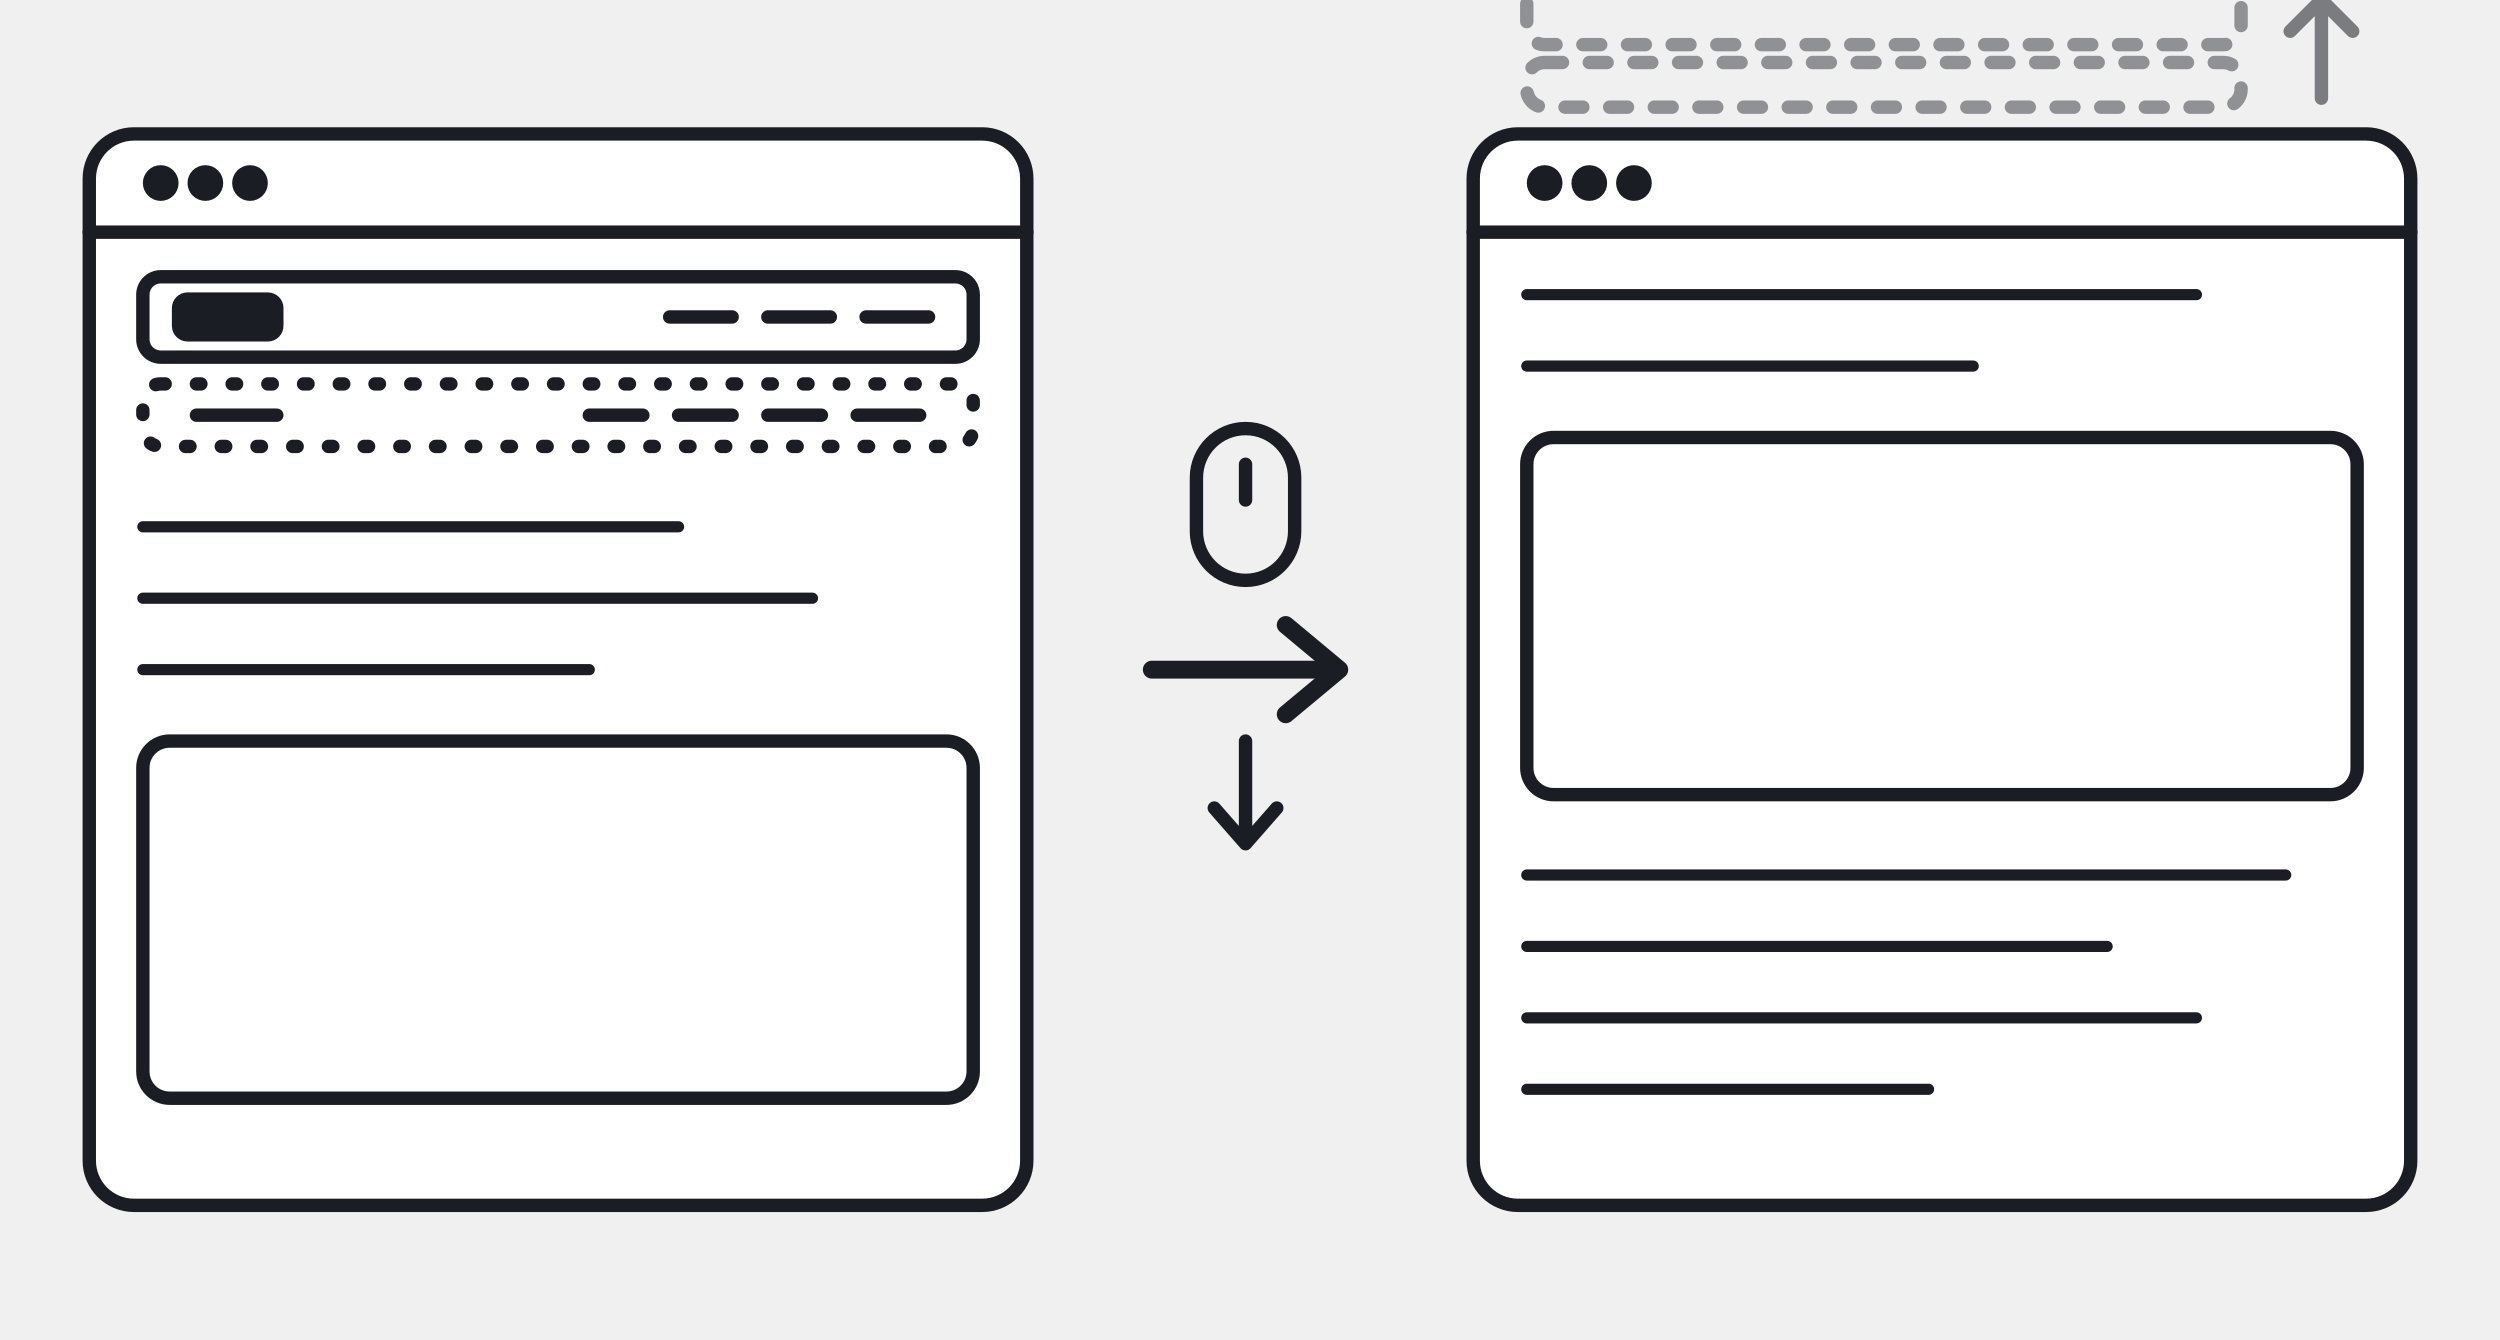
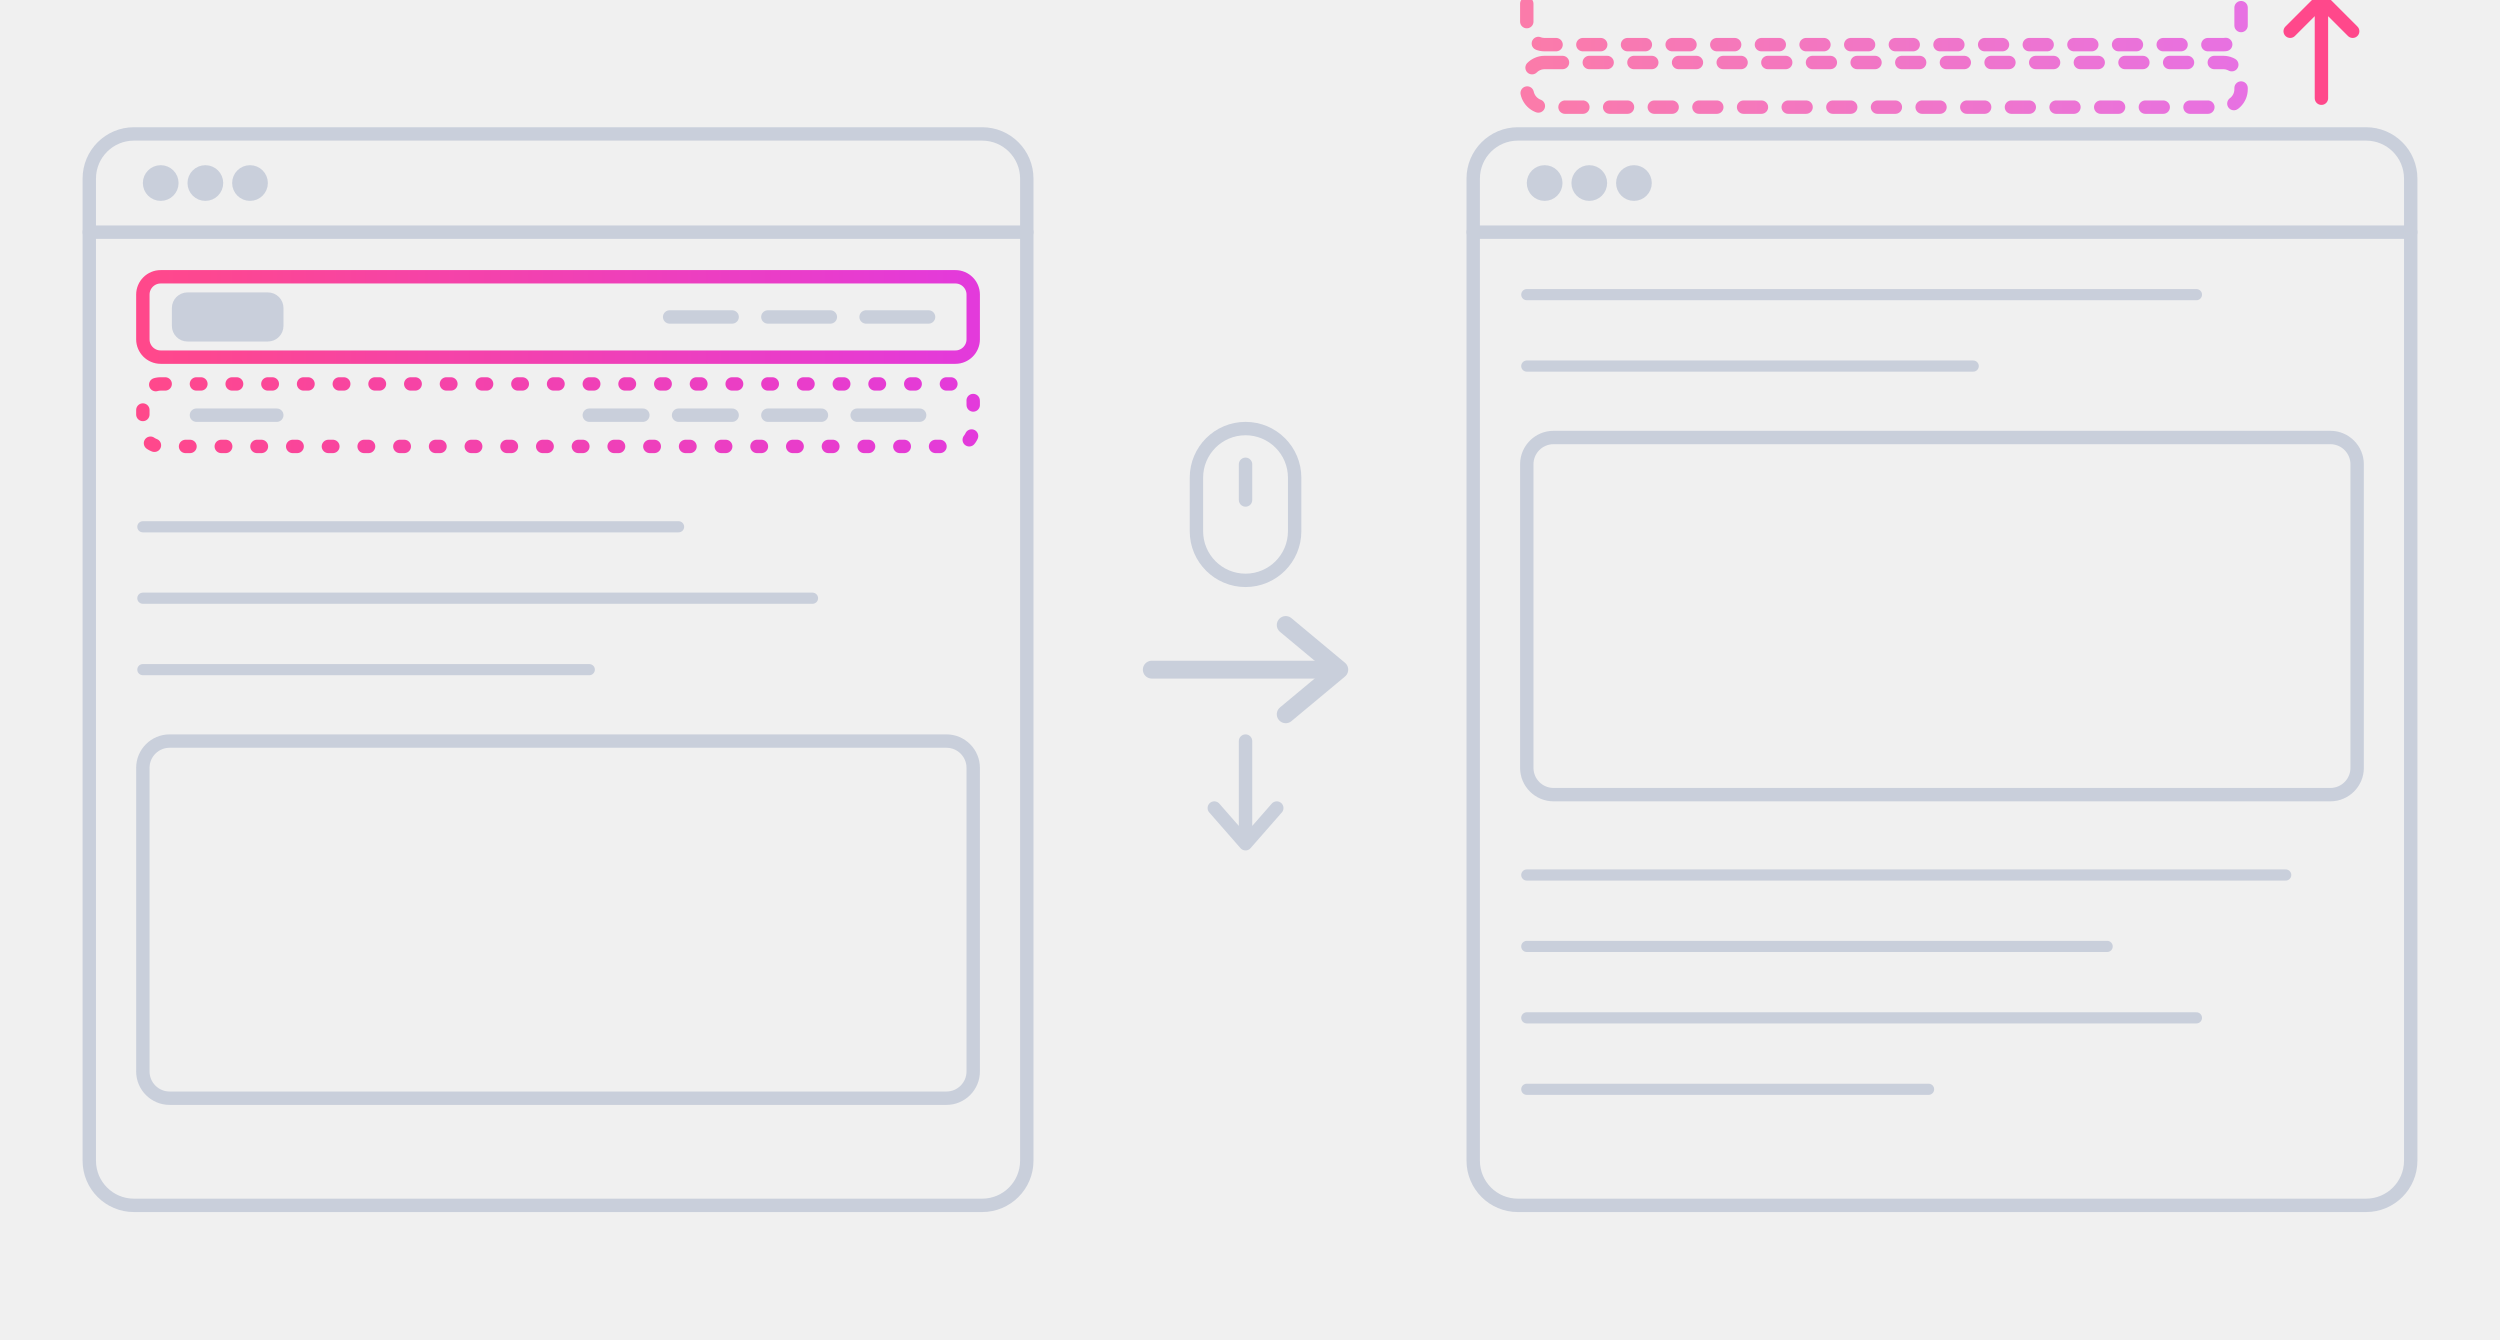
- <svg xmlns="http://www.w3.org/2000/svg" viewBox="0 0 560 300" fill="none" stroke="#1b1d24" stroke-width="3" stroke-linecap="round" stroke-linejoin="round" role="img">
+ <svg xmlns="http://www.w3.org/2000/svg" viewBox="0 0 560 300" fill="none" stroke="#c9cfdb" stroke-width="3" stroke-linecap="round" stroke-linejoin="round" role="img">
+   <defs>
+     <linearGradient id="gd" x1="0" y1="0" x2="1" y2="0" gradientUnits="objectBoundingBox">
+       <stop offset="0" stop-color="#ff488b" />
+       <stop offset="1" stop-color="#e33adb" />
+     </linearGradient>
+   </defs>
  <g>
-     <rect x="20" y="30" width="210" height="240" rx="10" fill="#fff" />
+     <rect x="20" y="30" width="210" height="240" rx="10" />
    <path d="M20 52h210" />
-     <circle cx="36" cy="41" r="2.5" fill="#1b1d24" />
-     <circle cx="46" cy="41" r="2.5" fill="#1b1d24" />
-     <circle cx="56" cy="41" r="2.5" fill="#1b1d24" />
-     <rect x="32" y="62" width="186" height="18" rx="4" />
-     <rect x="40" y="67" width="22" height="8" rx="2" fill="#1b1d24" />
+     <circle cx="36" cy="41" r="2.5" fill="#c9cfdb" />
+     <circle cx="46" cy="41" r="2.5" fill="#c9cfdb" />
+     <circle cx="56" cy="41" r="2.5" fill="#c9cfdb" />
+     <rect x="32" y="62" width="186" height="18" rx="4" stroke="url(#gd)" />
+     <rect x="40" y="67" width="22" height="8" rx="2" fill="#c9cfdb" />
    <path d="M150 71h14M172 71h14M194 71h14" />
-     <rect x="32" y="86" width="186" height="14" rx="4" stroke-dasharray="1 7" />
+     <rect x="32" y="86" width="186" height="14" rx="4" stroke-dasharray="1 7" stroke="url(#gd)" />
    <path d="M44 93h18M132 93h12M152 93h12M172 93h12M192 93h14" />
    <path d="M32 118h120M32 134h150M32 150h100" stroke-width="2.5" />
    <rect x="32" y="166" width="186" height="80" rx="6" />
  </g>
  <g>
    <path d="M258 150h40" stroke-width="4" />
    <path d="M288 140l12 10-12 10" stroke-width="4" />
    <rect x="268" y="96" width="22" height="34" rx="11" />
    <path d="M279 104v8" />
    <path d="M279 166v22M272 181l7 8 7-8" />
  </g>
  <g>
-     <rect x="330" y="30" width="210" height="240" rx="10" fill="#fff" />
+     <rect x="330" y="30" width="210" height="240" rx="10" />
    <path d="M330 52h210" />
-     <circle cx="346" cy="41" r="2.5" fill="#1b1d24" />
-     <circle cx="356" cy="41" r="2.5" fill="#1b1d24" />
-     <circle cx="366" cy="41" r="2.5" fill="#1b1d24" />
-     <g opacity=".45" stroke-dasharray="4 6">
+     <circle cx="346" cy="41" r="2.5" fill="#c9cfdb" />
+     <circle cx="356" cy="41" r="2.5" fill="#c9cfdb" />
+     <circle cx="366" cy="41" r="2.5" fill="#c9cfdb" />
+     <g opacity=".7" stroke-dasharray="4 6" stroke="url(#gd)">
      <rect x="342" y="-4" width="160" height="14" rx="4" />
      <rect x="342" y="14" width="160" height="10" rx="4" />
    </g>
-     <path d="M520 22V0M513 7l7-7 7 7" opacity=".55" />
+     <path d="M520 22V0M513 7l7-7 7 7" stroke="#ff488b" />
    <path d="M342 66h150M342 82h100" stroke-width="2.5" />
    <rect x="342" y="98" width="186" height="80" rx="6" />
    <path d="M342 196h170M342 212h130M342 228h150M342 244h90" stroke-width="2.5" />
  </g>
</svg>
